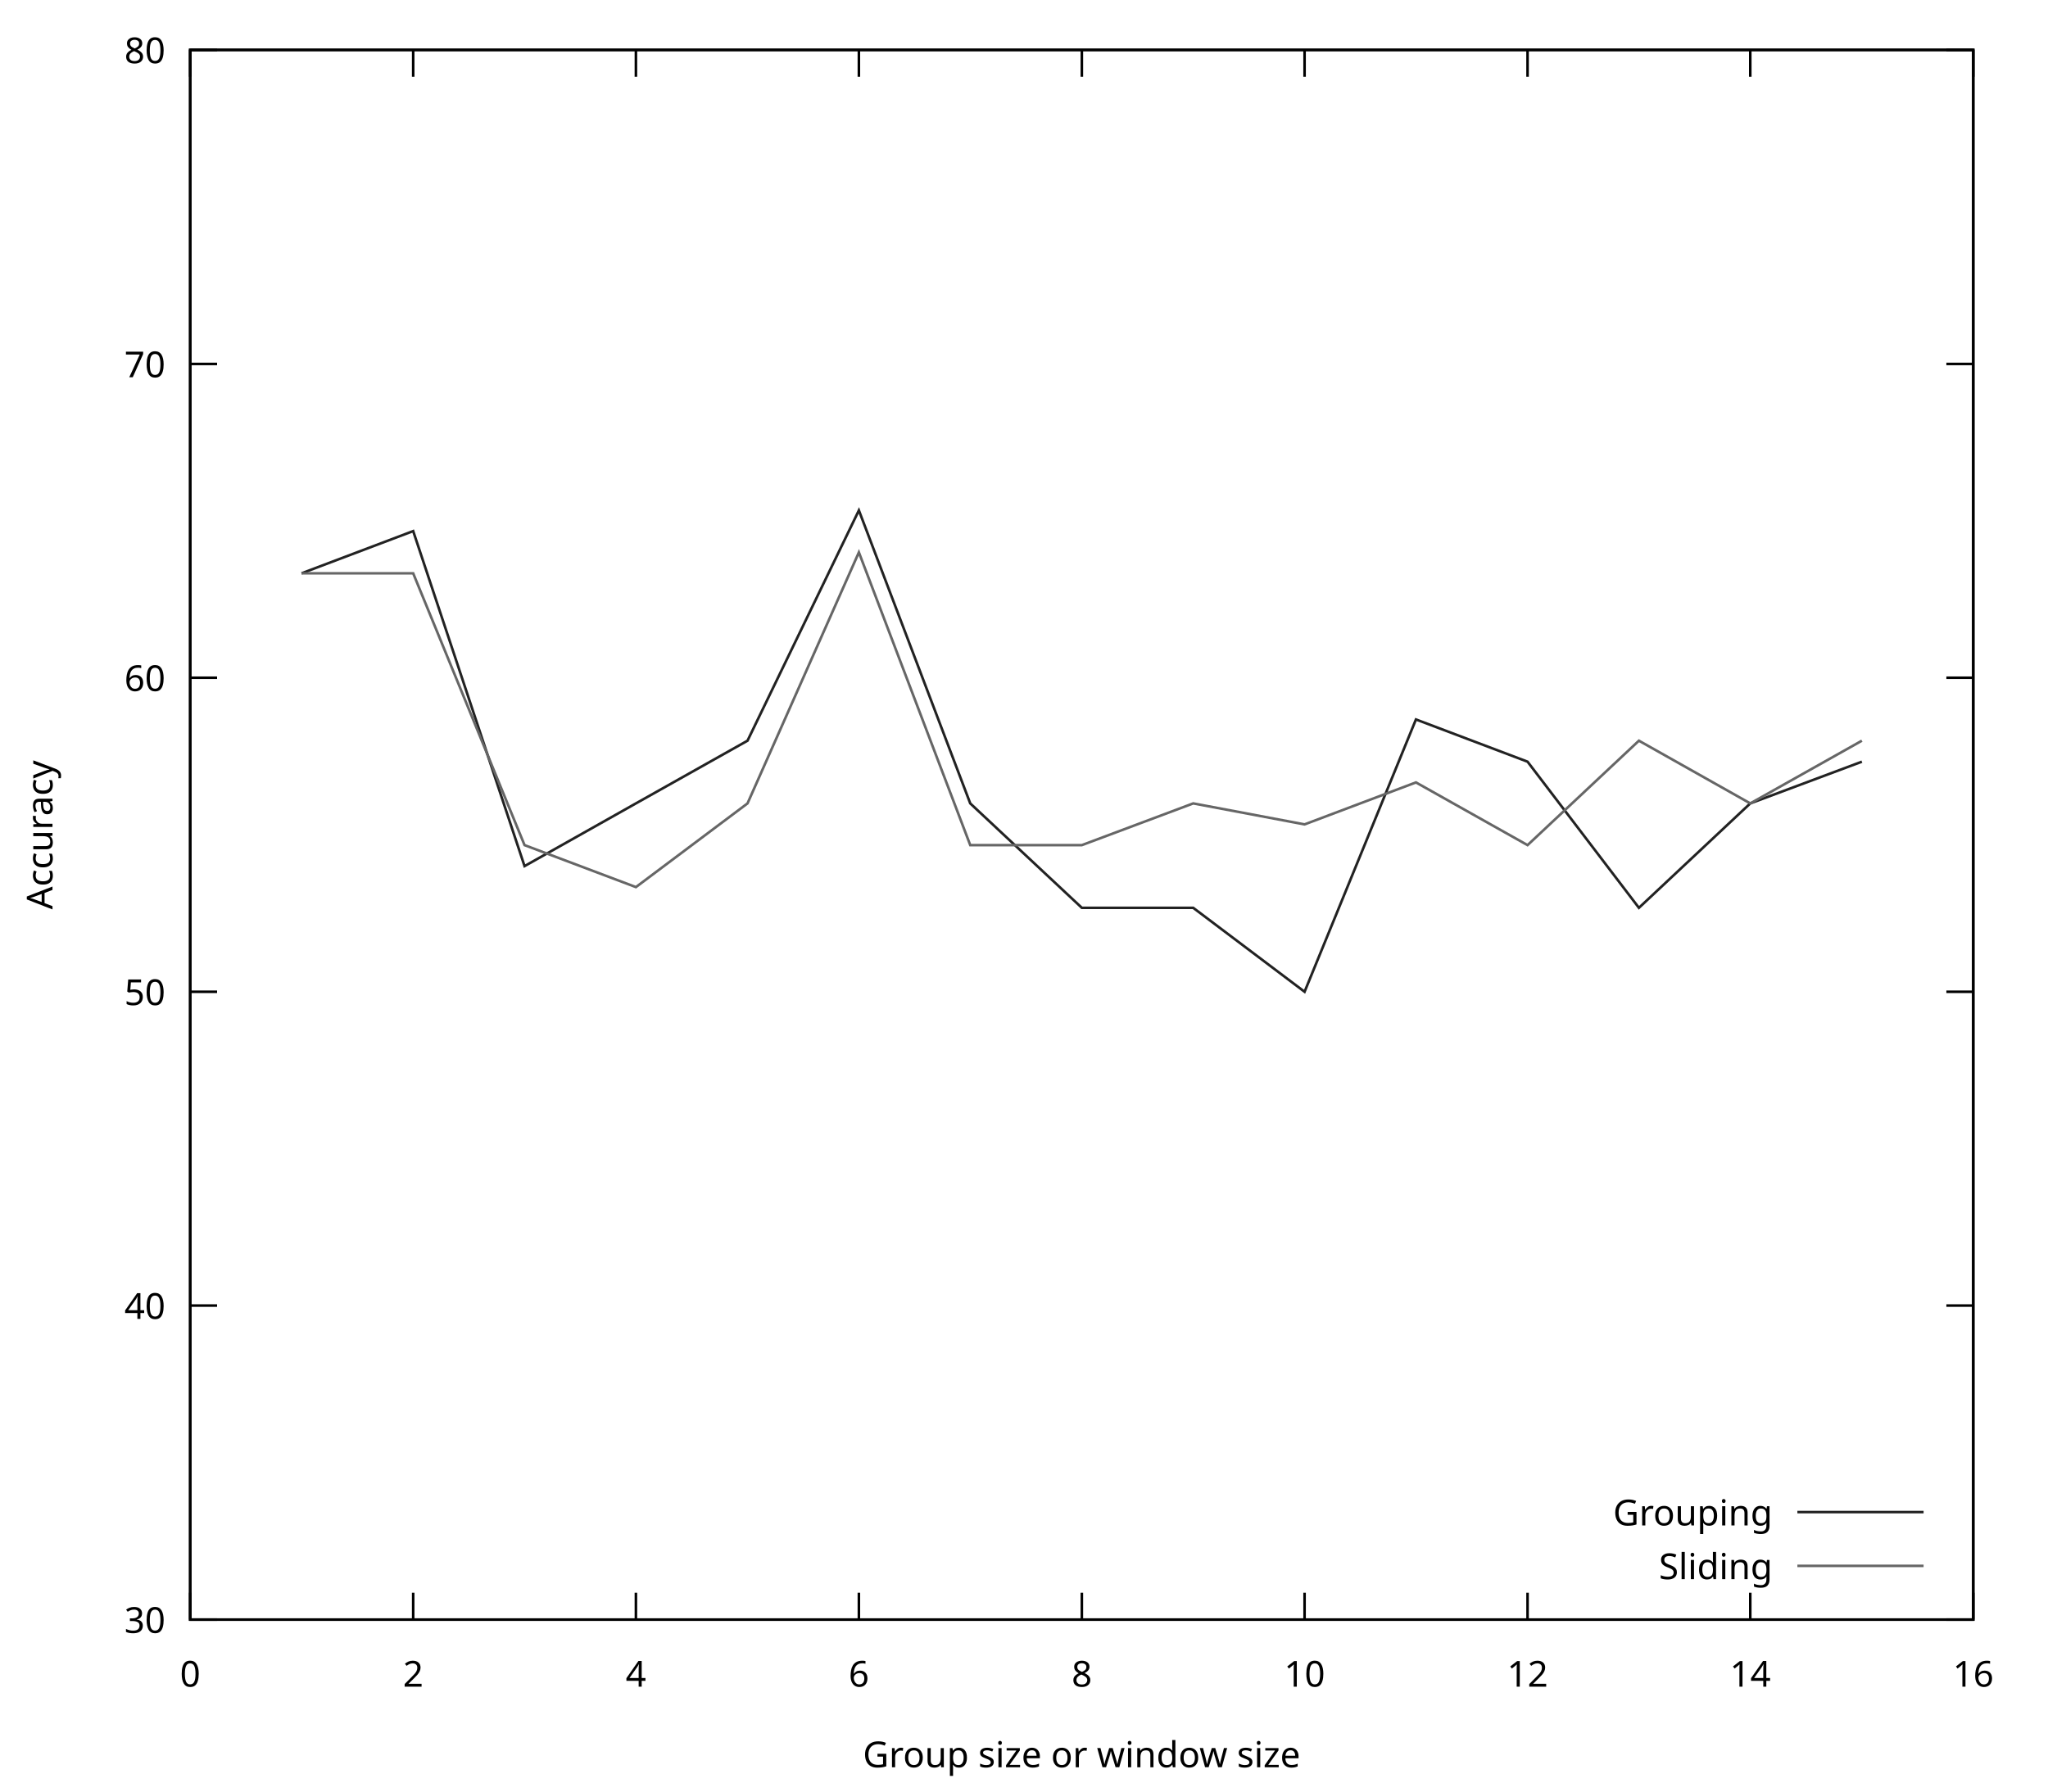
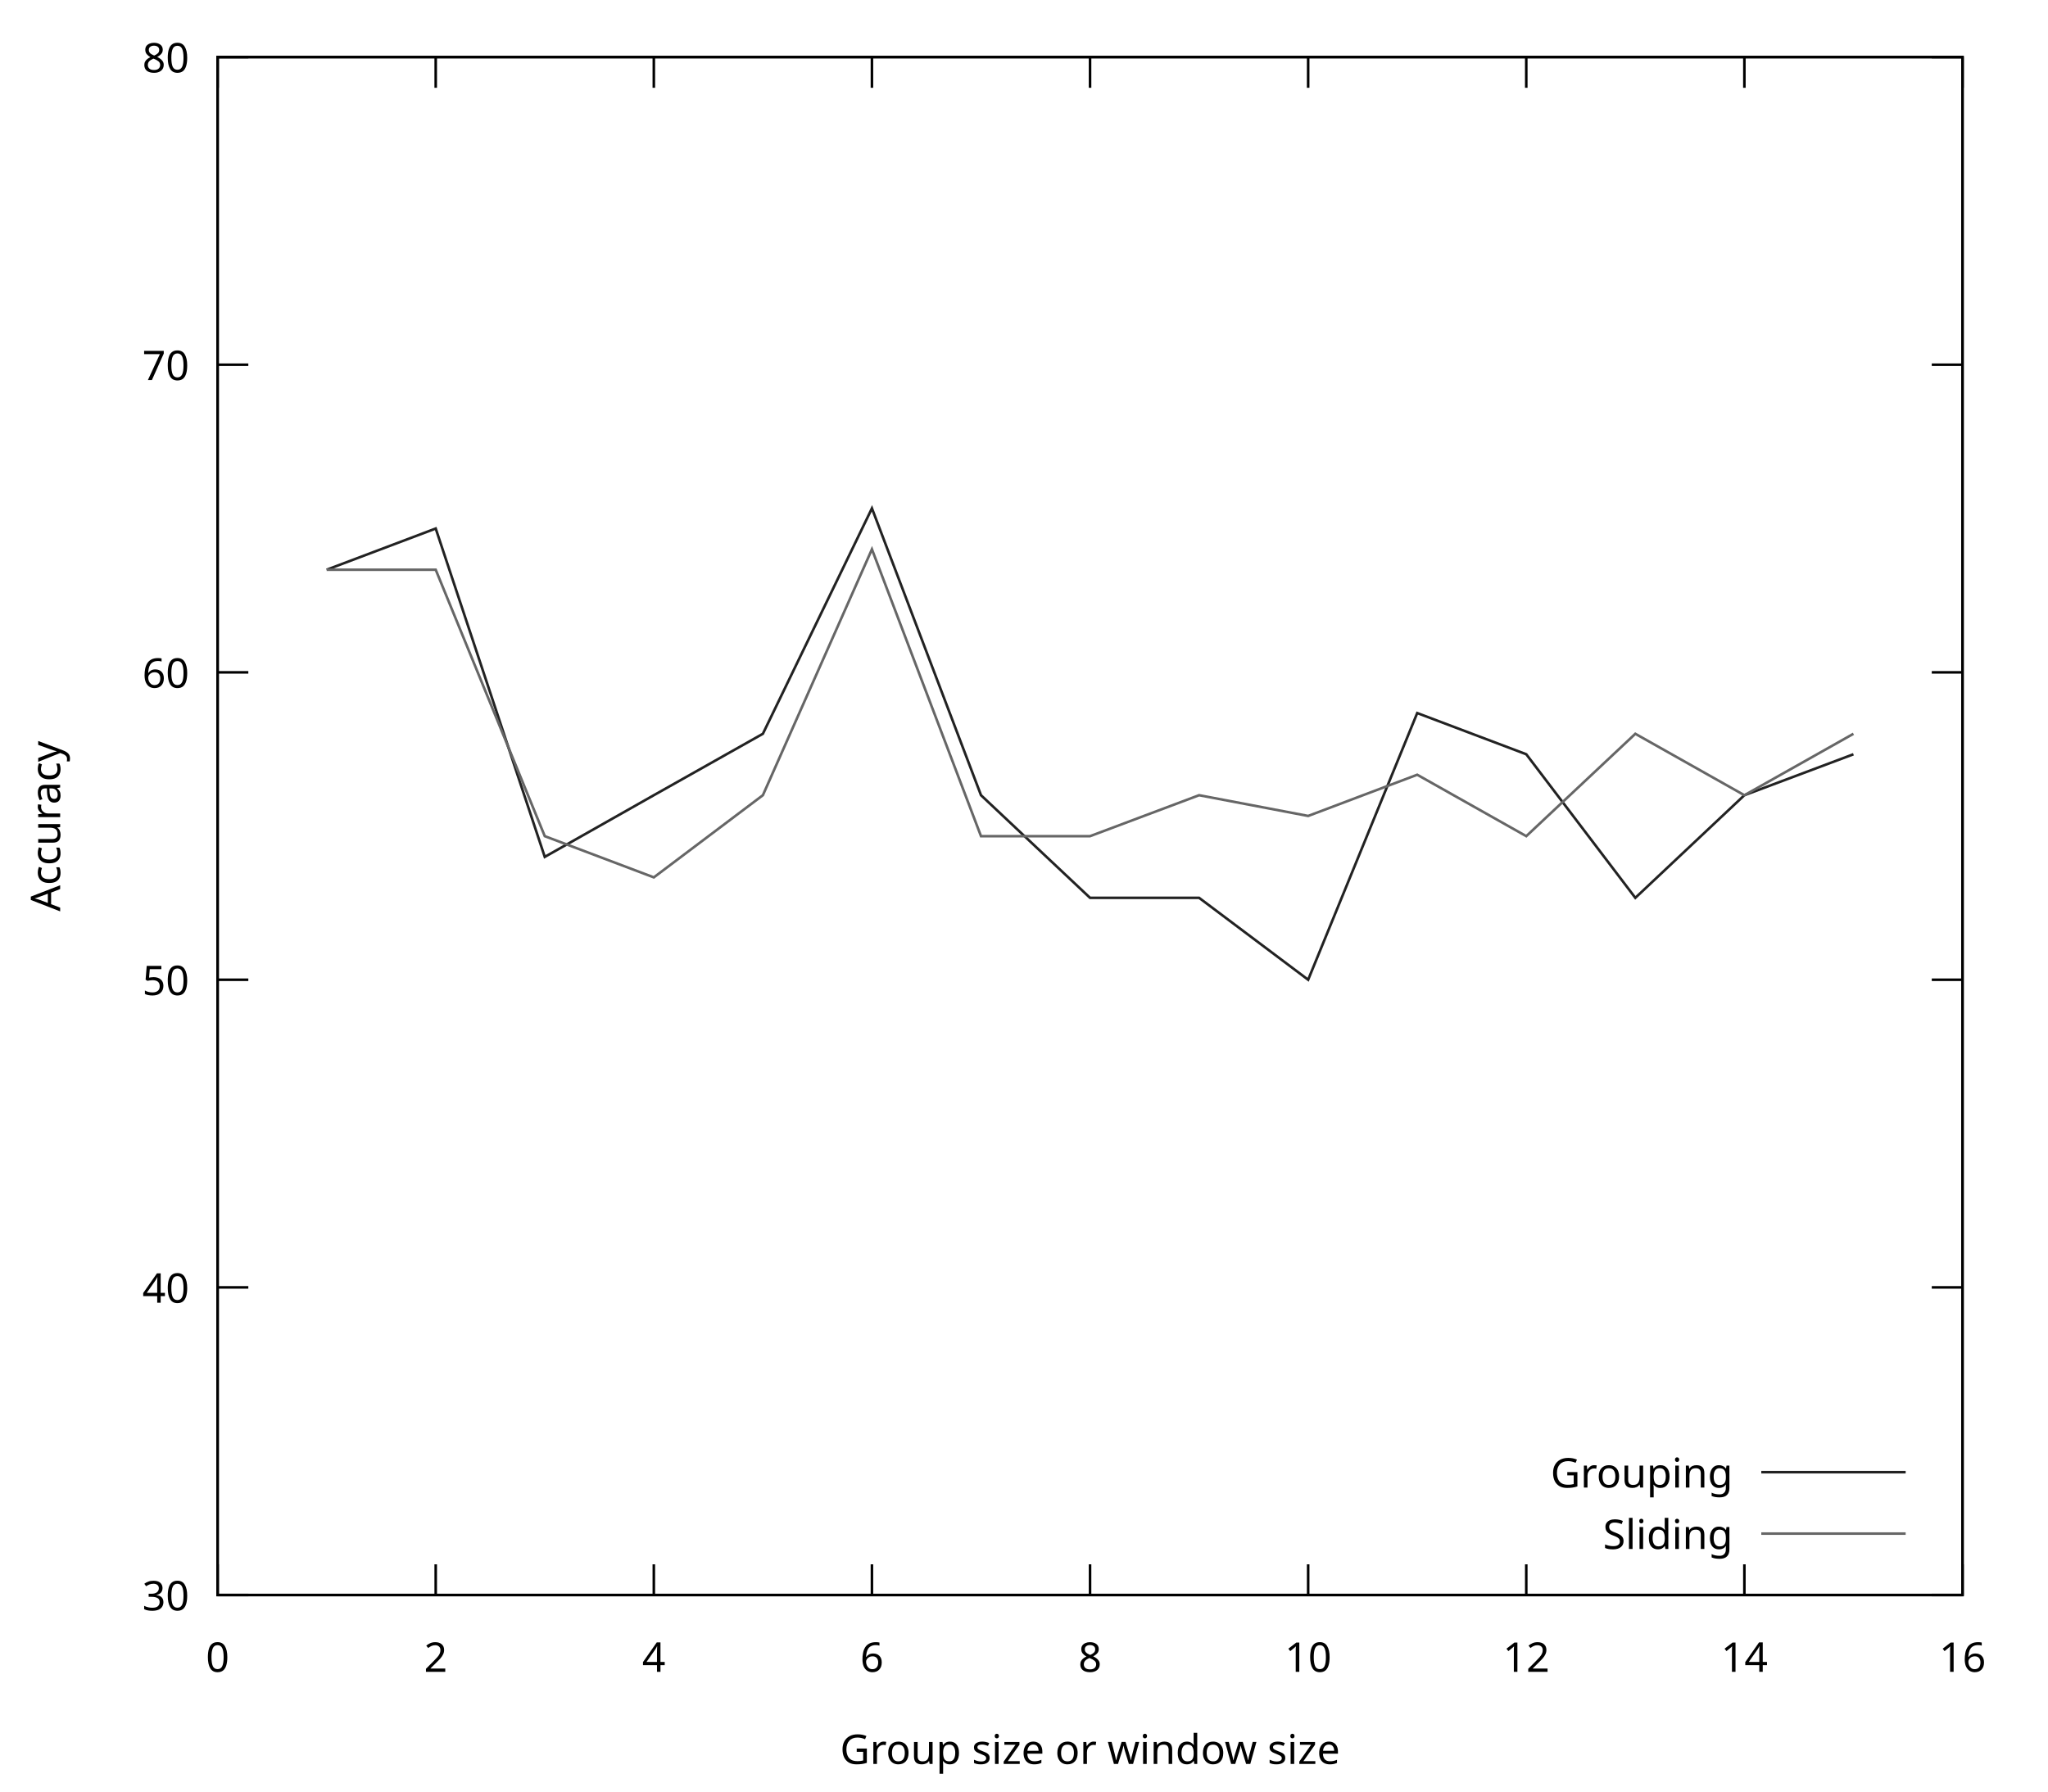
<svg xmlns="http://www.w3.org/2000/svg" xmlns:xlink="http://www.w3.org/1999/xlink" width="800" height="700" viewBox="0 0 800 700">
  <g id="gnuplot_canvas">
    <rect x="0" y="0" width="800" height="700" fill="none" />
    <defs>
      <circle id="gpDot" r="0.5" stroke-width="0.5" />
-       <path id="gpPt0" stroke-width="0.190" stroke="currentColor" d="M-1,0 h2 M0,-1 v2" />
-       <path id="gpPt1" stroke-width="0.190" stroke="currentColor" d="M-1,-1 L1,1 M1,-1 L-1,1" />
-       <path id="gpPt2" stroke-width="0.190" stroke="currentColor" d="M-1,0 L1,0 M0,-1 L0,1 M-1,-1 L1,1 M-1,1 L1,-1" />
-       <rect id="gpPt3" stroke-width="0.190" stroke="currentColor" x="-1" y="-1" width="2" height="2" />
-       <rect id="gpPt4" stroke-width="0.190" stroke="currentColor" fill="currentColor" x="-1" y="-1" width="2" height="2" />
-       <circle id="gpPt5" stroke-width="0.190" stroke="currentColor" cx="0" cy="0" r="1" />
+       <path id="gpPt0" stroke-width="0.167" stroke="currentColor" d="M-1,0 h2 M0,-1 v2" />
+       <path id="gpPt1" stroke-width="0.167" stroke="currentColor" d="M-1,-1 L1,1 M1,-1 L-1,1" />
+       <path id="gpPt2" stroke-width="0.167" stroke="currentColor" d="M-1,0 L1,0 M0,-1 L0,1 M-1,-1 L1,1 M-1,1 L1,-1" />
+       <rect id="gpPt3" stroke-width="0.167" stroke="currentColor" x="-1" y="-1" width="2" height="2" />
+       <rect id="gpPt4" stroke-width="0.167" stroke="currentColor" fill="currentColor" x="-1" y="-1" width="2" height="2" />
+       <circle id="gpPt5" stroke-width="0.167" stroke="currentColor" cx="0" cy="0" r="1" />
      <use xlink:href="#gpPt5" id="gpPt6" fill="currentColor" stroke="none" />
-       <path id="gpPt7" stroke-width="0.190" stroke="currentColor" d="M0,-1.33 L-1.33,0.67 L1.33,0.67 z" />
+       <path id="gpPt7" stroke-width="0.167" stroke="currentColor" d="M0,-1.33 L-1.33,0.67 L1.33,0.67 z" />
      <use xlink:href="#gpPt7" id="gpPt8" fill="currentColor" stroke="none" />
      <use xlink:href="#gpPt7" id="gpPt9" stroke="currentColor" transform="rotate(180)" />
      <use xlink:href="#gpPt9" id="gpPt10" fill="currentColor" stroke="none" />
      <use xlink:href="#gpPt3" id="gpPt11" stroke="currentColor" transform="rotate(45)" />
      <use xlink:href="#gpPt11" id="gpPt12" fill="currentColor" stroke="none" />
-       <path id="gpPt13" stroke-width="0.190" stroke="currentColor" d="M0,1.330 L1.265,0.411 L0.782,-1.067 L-0.782,-1.076 L-1.265,0.411 z" />
+       <path id="gpPt13" stroke-width="0.167" stroke="currentColor" d="M0,1.330 L1.265,0.411 L0.782,-1.067 L-0.782,-1.076 L-1.265,0.411 z" />
      <use xlink:href="#gpPt13" id="gpPt14" fill="currentColor" stroke="none" />
      <filter id="textbox" filterUnits="objectBoundingBox" x="0" y="0" height="1" width="1">
        <feFlood flood-color="white" flood-opacity="1" result="bgnd" />
        <feComposite in="SourceGraphic" in2="bgnd" operator="atop" />
      </filter>
      <filter id="greybox" filterUnits="objectBoundingBox" x="0" y="0" height="1" width="1">
        <feFlood flood-color="lightgrey" flood-opacity="1" result="grey" />
        <feComposite in="SourceGraphic" in2="grey" operator="atop" />
      </filter>
    </defs>
    <g fill="none" color="white" stroke="currentColor" stroke-width="1.00" stroke-linecap="butt" stroke-linejoin="miter">
</g>
    <g fill="none" color="black" stroke="currentColor" stroke-width="1.00" stroke-linecap="butt" stroke-linejoin="miter">
-       <path stroke="black" d="M74.3,632.8 L84.8,632.8 M770.8,632.8 L760.3,632.8  " />
-       <g transform="translate(64.6,638.0)" stroke="none" fill="black" font-family="Verdana" font-size="14.00" text-anchor="end">
+       <path stroke="black" d="M85.0,623.2 L97.0,623.2 M766.6,623.2 L754.6,623.2  " />
+       <g transform="translate(73.9,629.2)" stroke="none" fill="black" font-family="Verdana" font-size="16.00" text-anchor="end">
        <text>
          <tspan font-family="Verdana"> 30</tspan>
        </text>
      </g>
    </g>
    <g fill="none" color="black" stroke="currentColor" stroke-width="1.00" stroke-linecap="butt" stroke-linejoin="miter">
-       <path stroke="black" d="M74.3,510.1 L84.8,510.1 M770.8,510.1 L760.3,510.1  " />
-       <g transform="translate(64.6,515.3)" stroke="none" fill="black" font-family="Verdana" font-size="14.00" text-anchor="end">
+       <path stroke="black" d="M85.0,503.0 L97.0,503.0 M766.6,503.0 L754.6,503.0  " />
+       <g transform="translate(73.9,509.0)" stroke="none" fill="black" font-family="Verdana" font-size="16.00" text-anchor="end">
        <text>
          <tspan font-family="Verdana"> 40</tspan>
        </text>
      </g>
    </g>
    <g fill="none" color="black" stroke="currentColor" stroke-width="1.00" stroke-linecap="butt" stroke-linejoin="miter">
-       <path stroke="black" d="M74.3,387.5 L84.8,387.5 M770.8,387.5 L760.3,387.5  " />
-       <g transform="translate(64.6,392.7)" stroke="none" fill="black" font-family="Verdana" font-size="14.00" text-anchor="end">
+       <path stroke="black" d="M85.0,382.8 L97.0,382.8 M766.6,382.8 L754.6,382.8  " />
+       <g transform="translate(73.9,388.8)" stroke="none" fill="black" font-family="Verdana" font-size="16.00" text-anchor="end">
        <text>
          <tspan font-family="Verdana"> 50</tspan>
        </text>
      </g>
    </g>
    <g fill="none" color="black" stroke="currentColor" stroke-width="1.00" stroke-linecap="butt" stroke-linejoin="miter">
-       <path stroke="black" d="M74.3,264.8 L84.8,264.8 M770.8,264.8 L760.3,264.8  " />
-       <g transform="translate(64.6,270.0)" stroke="none" fill="black" font-family="Verdana" font-size="14.00" text-anchor="end">
+       <path stroke="black" d="M85.0,262.7 L97.0,262.7 M766.6,262.7 L754.6,262.7  " />
+       <g transform="translate(73.9,268.7)" stroke="none" fill="black" font-family="Verdana" font-size="16.00" text-anchor="end">
        <text>
          <tspan font-family="Verdana"> 60</tspan>
        </text>
      </g>
    </g>
    <g fill="none" color="black" stroke="currentColor" stroke-width="1.00" stroke-linecap="butt" stroke-linejoin="miter">
-       <path stroke="black" d="M74.3,142.2 L84.8,142.2 M770.8,142.2 L760.3,142.2  " />
-       <g transform="translate(64.6,147.4)" stroke="none" fill="black" font-family="Verdana" font-size="14.00" text-anchor="end">
+       <path stroke="black" d="M85.0,142.5 L97.0,142.5 M766.6,142.5 L754.6,142.5  " />
+       <g transform="translate(73.9,148.5)" stroke="none" fill="black" font-family="Verdana" font-size="16.00" text-anchor="end">
        <text>
          <tspan font-family="Verdana"> 70</tspan>
        </text>
      </g>
    </g>
    <g fill="none" color="black" stroke="currentColor" stroke-width="1.00" stroke-linecap="butt" stroke-linejoin="miter">
-       <path stroke="black" d="M74.3,19.5 L84.8,19.5 M770.8,19.5 L760.3,19.5  " />
-       <g transform="translate(64.6,24.7)" stroke="none" fill="black" font-family="Verdana" font-size="14.00" text-anchor="end">
+       <path stroke="black" d="M85.0,22.3 L97.0,22.3 M766.6,22.3 L754.6,22.3  " />
+       <g transform="translate(73.9,28.3)" stroke="none" fill="black" font-family="Verdana" font-size="16.00" text-anchor="end">
        <text>
          <tspan font-family="Verdana"> 80</tspan>
        </text>
      </g>
    </g>
    <g fill="none" color="black" stroke="currentColor" stroke-width="1.00" stroke-linecap="butt" stroke-linejoin="miter">
-       <path stroke="black" d="M74.3,632.8 L74.3,622.3 M74.3,19.5 L74.3,30.0  " />
-       <g transform="translate(74.3,659.0)" stroke="none" fill="black" font-family="Verdana" font-size="14.00" text-anchor="middle">
+       <path stroke="black" d="M85.0,623.2 L85.0,611.2 M85.0,22.3 L85.0,34.3  " />
+       <g transform="translate(85.0,653.2)" stroke="none" fill="black" font-family="Verdana" font-size="16.00" text-anchor="middle">
        <text>
          <tspan font-family="Verdana"> 0</tspan>
        </text>
      </g>
    </g>
    <g fill="none" color="black" stroke="currentColor" stroke-width="1.00" stroke-linecap="butt" stroke-linejoin="miter">
-       <path stroke="black" d="M161.4,632.8 L161.4,622.3 M161.4,19.5 L161.4,30.0  " />
-       <g transform="translate(161.4,659.0)" stroke="none" fill="black" font-family="Verdana" font-size="14.00" text-anchor="middle">
+       <path stroke="black" d="M170.2,623.2 L170.2,611.2 M170.2,22.3 L170.2,34.3  " />
+       <g transform="translate(170.2,653.2)" stroke="none" fill="black" font-family="Verdana" font-size="16.00" text-anchor="middle">
        <text>
          <tspan font-family="Verdana"> 2</tspan>
        </text>
      </g>
    </g>
    <g fill="none" color="black" stroke="currentColor" stroke-width="1.00" stroke-linecap="butt" stroke-linejoin="miter">
-       <path stroke="black" d="M248.4,632.8 L248.4,622.3 M248.4,19.5 L248.4,30.0  " />
-       <g transform="translate(248.4,659.0)" stroke="none" fill="black" font-family="Verdana" font-size="14.00" text-anchor="middle">
+       <path stroke="black" d="M255.4,623.2 L255.4,611.2 M255.4,22.3 L255.4,34.3  " />
+       <g transform="translate(255.4,653.2)" stroke="none" fill="black" font-family="Verdana" font-size="16.00" text-anchor="middle">
        <text>
          <tspan font-family="Verdana"> 4</tspan>
        </text>
      </g>
    </g>
    <g fill="none" color="black" stroke="currentColor" stroke-width="1.00" stroke-linecap="butt" stroke-linejoin="miter">
-       <path stroke="black" d="M335.5,632.8 L335.5,622.3 M335.5,19.5 L335.5,30.0  " />
-       <g transform="translate(335.5,659.0)" stroke="none" fill="black" font-family="Verdana" font-size="14.00" text-anchor="middle">
+       <path stroke="black" d="M340.6,623.2 L340.6,611.2 M340.6,22.3 L340.6,34.3  " />
+       <g transform="translate(340.6,653.2)" stroke="none" fill="black" font-family="Verdana" font-size="16.00" text-anchor="middle">
        <text>
          <tspan font-family="Verdana"> 6</tspan>
        </text>
      </g>
    </g>
    <g fill="none" color="black" stroke="currentColor" stroke-width="1.00" stroke-linecap="butt" stroke-linejoin="miter">
-       <path stroke="black" d="M422.6,632.8 L422.6,622.3 M422.6,19.5 L422.6,30.0  " />
-       <g transform="translate(422.6,659.0)" stroke="none" fill="black" font-family="Verdana" font-size="14.00" text-anchor="middle">
+       <path stroke="black" d="M425.8,623.2 L425.8,611.2 M425.8,22.3 L425.8,34.3  " />
+       <g transform="translate(425.8,653.2)" stroke="none" fill="black" font-family="Verdana" font-size="16.00" text-anchor="middle">
        <text>
          <tspan font-family="Verdana"> 8</tspan>
        </text>
      </g>
    </g>
    <g fill="none" color="black" stroke="currentColor" stroke-width="1.00" stroke-linecap="butt" stroke-linejoin="miter">
-       <path stroke="black" d="M509.6,632.8 L509.6,622.3 M509.6,19.5 L509.6,30.0  " />
-       <g transform="translate(509.6,659.0)" stroke="none" fill="black" font-family="Verdana" font-size="14.00" text-anchor="middle">
+       <path stroke="black" d="M511.0,623.2 L511.0,611.2 M511.0,22.3 L511.0,34.3  " />
+       <g transform="translate(511.0,653.2)" stroke="none" fill="black" font-family="Verdana" font-size="16.00" text-anchor="middle">
        <text>
          <tspan font-family="Verdana"> 10</tspan>
        </text>
      </g>
    </g>
    <g fill="none" color="black" stroke="currentColor" stroke-width="1.00" stroke-linecap="butt" stroke-linejoin="miter">
-       <path stroke="black" d="M596.7,632.8 L596.7,622.3 M596.7,19.5 L596.7,30.0  " />
-       <g transform="translate(596.7,659.0)" stroke="none" fill="black" font-family="Verdana" font-size="14.00" text-anchor="middle">
+       <path stroke="black" d="M596.2,623.2 L596.2,611.2 M596.2,22.3 L596.2,34.3  " />
+       <g transform="translate(596.2,653.2)" stroke="none" fill="black" font-family="Verdana" font-size="16.00" text-anchor="middle">
        <text>
          <tspan font-family="Verdana"> 12</tspan>
        </text>
      </g>
    </g>
    <g fill="none" color="black" stroke="currentColor" stroke-width="1.00" stroke-linecap="butt" stroke-linejoin="miter">
-       <path stroke="black" d="M683.7,632.8 L683.7,622.3 M683.7,19.5 L683.7,30.0  " />
-       <g transform="translate(683.7,659.0)" stroke="none" fill="black" font-family="Verdana" font-size="14.00" text-anchor="middle">
+       <path stroke="black" d="M681.4,623.2 L681.4,611.2 M681.4,22.3 L681.4,34.3  " />
+       <g transform="translate(681.4,653.2)" stroke="none" fill="black" font-family="Verdana" font-size="16.00" text-anchor="middle">
        <text>
          <tspan font-family="Verdana"> 14</tspan>
        </text>
      </g>
    </g>
    <g fill="none" color="black" stroke="currentColor" stroke-width="1.00" stroke-linecap="butt" stroke-linejoin="miter">
-       <path stroke="black" d="M770.8,632.8 L770.8,622.3 M770.8,19.5 L770.8,30.0  " />
-       <g transform="translate(770.8,659.0)" stroke="none" fill="black" font-family="Verdana" font-size="14.00" text-anchor="middle">
+       <path stroke="black" d="M766.6,623.2 L766.6,611.2 M766.6,22.3 L766.6,34.3  " />
+       <g transform="translate(766.6,653.2)" stroke="none" fill="black" font-family="Verdana" font-size="16.00" text-anchor="middle">
        <text>
          <tspan font-family="Verdana"> 16</tspan>
        </text>
      </g>
    </g>
    <g fill="none" color="black" stroke="currentColor" stroke-width="1.00" stroke-linecap="butt" stroke-linejoin="miter">
</g>
    <g fill="none" color="black" stroke="currentColor" stroke-width="1.00" stroke-linecap="butt" stroke-linejoin="miter">
-       <path stroke="black" d="M74.3,19.5 L74.3,632.8 L770.8,632.8 L770.8,19.5 L74.3,19.5 Z  " />
-     </g>
-     <g fill="none" color="black" stroke="currentColor" stroke-width="1.00" stroke-linecap="butt" stroke-linejoin="miter">
-       <g transform="translate(20.5,326.2) rotate(270)" stroke="none" fill="black" font-family="Verdana" font-size="14.00" text-anchor="middle">
+       <path stroke="black" d="M85.0,22.3 L85.0,623.2 L766.6,623.2 L766.6,22.3 L85.0,22.3 Z  " />
+     </g>
+     <g fill="none" color="black" stroke="currentColor" stroke-width="1.00" stroke-linecap="butt" stroke-linejoin="miter">
+       <g transform="translate(23.5,322.8) rotate(270)" stroke="none" fill="black" font-family="Verdana" font-size="16.00" text-anchor="middle">
        <text>
          <tspan font-family="Verdana">Accuracy</tspan>
        </text>
      </g>
    </g>
    <g fill="none" color="black" stroke="currentColor" stroke-width="1.00" stroke-linecap="butt" stroke-linejoin="miter">
-       <g transform="translate(422.5,690.5)" stroke="none" fill="black" font-family="Verdana" font-size="14.00" text-anchor="middle">
+       <g transform="translate(425.8,689.2)" stroke="none" fill="black" font-family="Verdana" font-size="16.00" text-anchor="middle">
        <text>
          <tspan font-family="Verdana">Group size or window size</tspan>
        </text>
      </g>
    </g>
    <g fill="none" color="black" stroke="currentColor" stroke-width="1.00" stroke-linecap="butt" stroke-linejoin="miter">
</g>
    <g id="gnuplot_plot_1">
      <g fill="none" color="black" stroke="currentColor" stroke-width="1.00" stroke-linecap="butt" stroke-linejoin="miter">
-         <g transform="translate(692.4,596.0)" stroke="none" fill="black" font-family="Verdana" font-size="14.00" text-anchor="end">
+         <g transform="translate(676.9,581.2)" stroke="none" fill="black" font-family="Verdana" font-size="16.00" text-anchor="end">
          <text>
            <tspan font-family="Verdana">Grouping</tspan>
          </text>
        </g>
      </g>
      <g fill="none" color="black" stroke="currentColor" stroke-width="1.00" stroke-linecap="butt" stroke-linejoin="miter">
-         <path stroke="rgb( 34,  34,  34)" d="M702.1,590.8 L751.4,590.8 M117.8,224.0 L161.4,207.5 L204.9,338.4 L248.4,313.9 L292.0,289.4 L335.5,199.4   L379.0,313.9 L422.6,354.7 L466.1,354.7 L509.6,387.5 L553.1,281.1 L596.7,297.6 L640.2,354.7 L683.7,313.9   L727.3,297.6  " />
+         <path stroke="rgb( 34,  34,  34)" d="M688.0,575.2 L744.4,575.2 M127.6,222.6 L170.2,206.5 L212.8,334.8 L255.4,310.7 L298.0,286.7 L340.6,198.6   L383.2,310.7 L425.8,350.8 L468.4,350.8 L511.0,382.8 L553.6,278.6 L596.2,294.7 L638.8,350.8 L681.4,310.7   L724.0,294.7  " />
      </g>
    </g>
    <g id="gnuplot_plot_2">
      <g fill="none" color="black" stroke="currentColor" stroke-width="1.00" stroke-linecap="butt" stroke-linejoin="miter">
-         <g transform="translate(692.4,617.0)" stroke="none" fill="black" font-family="Verdana" font-size="14.00" text-anchor="end">
+         <g transform="translate(676.9,605.2)" stroke="none" fill="black" font-family="Verdana" font-size="16.00" text-anchor="end">
          <text>
            <tspan font-family="Verdana">Sliding</tspan>
          </text>
        </g>
      </g>
      <g fill="none" color="black" stroke="currentColor" stroke-width="1.00" stroke-linecap="butt" stroke-linejoin="miter">
-         <path stroke="rgb(102, 102, 102)" d="M702.1,611.8 L751.4,611.8 M117.8,224.0 L161.4,224.0 L204.9,330.2 L248.4,346.6 L292.0,313.9 L335.5,215.8   L379.0,330.2 L422.6,330.2 L466.1,313.9 L509.6,322.1 L553.1,305.7 L596.7,330.2 L640.2,289.4 L683.7,313.9   L727.3,289.4  " />
+         <path stroke="rgb(102, 102, 102)" d="M688.0,599.2 L744.4,599.2 M127.6,222.6 L170.2,222.6 L212.8,326.7 L255.4,342.8 L298.0,310.7 L340.6,214.6   L383.2,326.7 L425.8,326.7 L468.4,310.7 L511.0,318.8 L553.6,302.7 L596.2,326.7 L638.8,286.7 L681.4,310.7   L724.0,286.7  " />
      </g>
    </g>
    <g fill="none" color="white" stroke="rgb(102, 102, 102)" stroke-width="2.00" stroke-linecap="butt" stroke-linejoin="miter">
</g>
    <g fill="none" color="black" stroke="currentColor" stroke-width="2.00" stroke-linecap="butt" stroke-linejoin="miter">
</g>
    <g fill="none" color="black" stroke="black" stroke-width="1.00" stroke-linecap="butt" stroke-linejoin="miter">
</g>
    <g fill="none" color="black" stroke="currentColor" stroke-width="1.00" stroke-linecap="butt" stroke-linejoin="miter">
-       <path stroke="black" d="M74.3,19.5 L74.3,632.8 L770.8,632.8 L770.8,19.5 L74.3,19.5 Z  " />
+       <path stroke="black" d="M85.0,22.3 L85.0,623.2 L766.6,623.2 L766.6,22.3 L85.0,22.3 Z  " />
    </g>
    <g fill="none" color="black" stroke="currentColor" stroke-width="1.00" stroke-linecap="butt" stroke-linejoin="miter">
</g>
  </g>
</svg>
